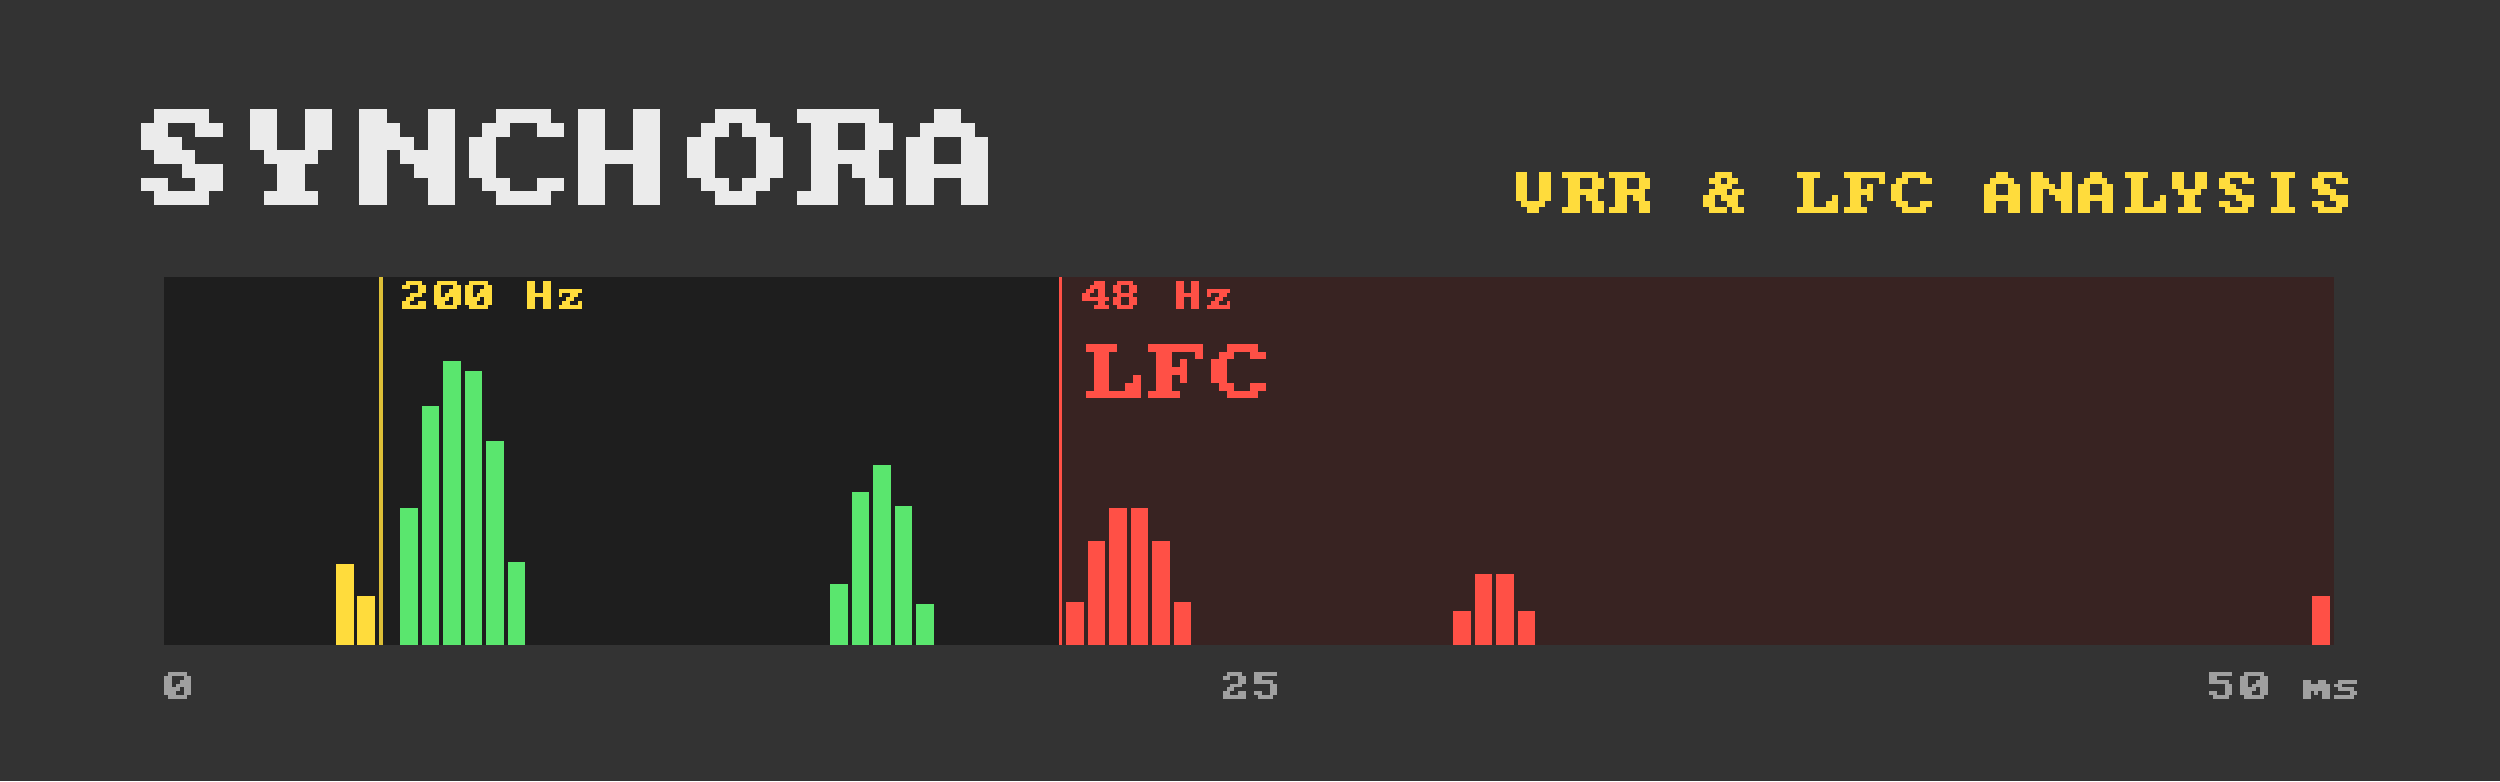
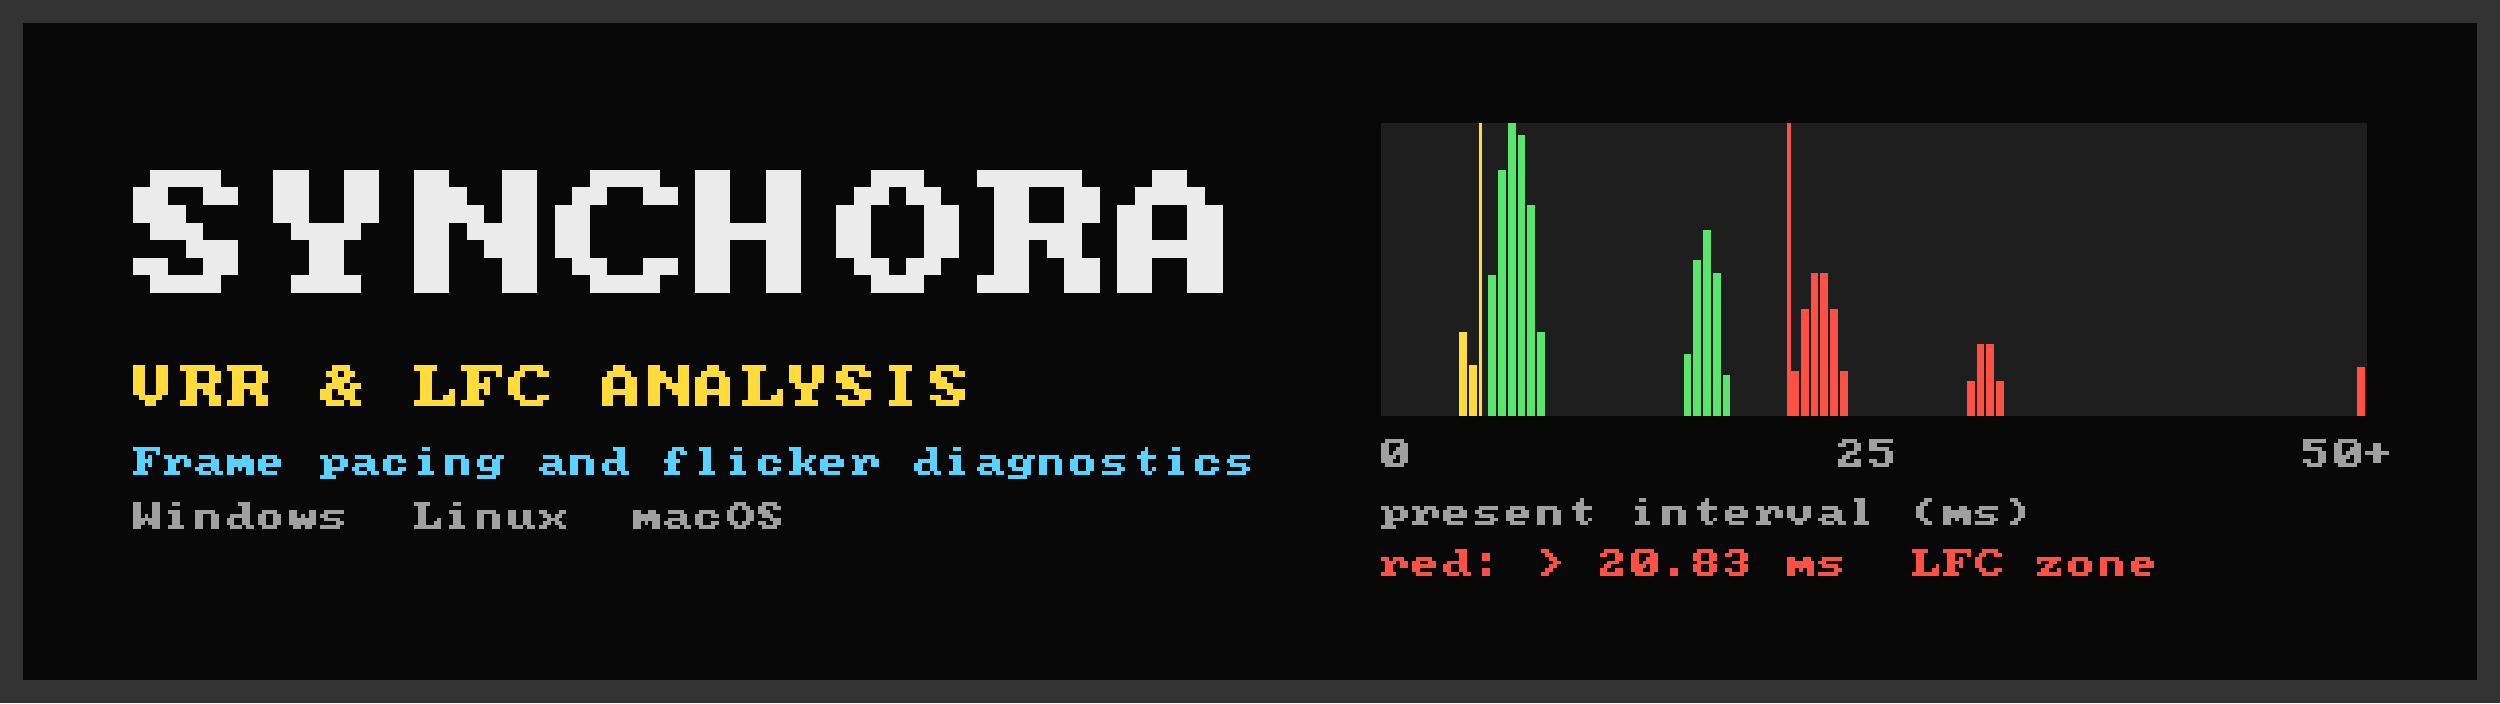
- <svg xmlns="http://www.w3.org/2000/svg" width="1280" height="400" viewBox="0 0 1280 400" shape-rendering="crispEdges">
-   <rect width="1280" height="400" fill="#333333" />
-   <path fill="#ebebeb" d="M79 56h28v7h-28zM72 63h14v7h-14zM100 63h14v7h-14zM72 70h21v7h-21zM79 77h21v7h-21zM93 84h21v7h-21zM72 91h14v7h-14zM100 91h14v7h-14zM79 98h28v7h-28zM128 56h14v7h-14zM156 56h14v7h-14zM128 63h14v7h-14zM156 63h14v7h-14zM128 70h14v7h-14zM156 70h14v7h-14zM135 77h28v7h-28zM142 84h14v7h-14zM142 91h14v7h-14zM135 98h28v7h-28zM184 56h14v7h-14zM219 56h14v7h-14zM184 63h21v7h-21zM219 63h14v7h-14zM184 70h28v7h-28zM219 70h14v7h-14zM184 77h14v7h-14zM205 77h28v7h-28zM184 84h14v7h-14zM212 84h21v7h-21zM184 91h14v7h-14zM219 91h14v7h-14zM184 98h14v7h-14zM219 98h14v7h-14zM254 56h28v7h-28zM247 63h14v7h-14zM275 63h14v7h-14zM240 70h14v7h-14zM240 77h14v7h-14zM240 84h14v7h-14zM247 91h14v7h-14zM275 91h14v7h-14zM254 98h28v7h-28zM296 56h14v7h-14zM324 56h14v7h-14zM296 63h14v7h-14zM324 63h14v7h-14zM296 70h14v7h-14zM324 70h14v7h-14zM296 77h42v7h-42zM296 84h14v7h-14zM324 84h14v7h-14zM296 91h14v7h-14zM324 91h14v7h-14zM296 98h14v7h-14zM324 98h14v7h-14zM366 56h21v7h-21zM359 63h14v7h-14zM380 63h14v7h-14zM352 70h14v7h-14zM387 70h14v7h-14zM352 77h14v7h-14zM387 77h14v7h-14zM352 84h14v7h-14zM387 84h14v7h-14zM359 91h14v7h-14zM380 91h14v7h-14zM366 98h21v7h-21zM408 56h42v7h-42zM415 63h14v7h-14zM443 63h14v7h-14zM415 70h14v7h-14zM443 70h14v7h-14zM415 77h35v7h-35zM415 84h14v7h-14zM436 84h14v7h-14zM415 91h14v7h-14zM443 91h14v7h-14zM408 98h21v7h-21zM443 98h14v7h-14zM478 56h14v7h-14zM471 63h28v7h-28zM464 70h14v7h-14zM492 70h14v7h-14zM464 77h14v7h-14zM492 77h14v7h-14zM464 84h42v7h-42zM464 91h14v7h-14zM492 91h14v7h-14zM464 98h14v7h-14zM492 98h14v7h-14z" />
-   <path fill="#ffdc3c" d="M776 88h6v3h-6zM788 88h6v3h-6zM776 91h6v3h-6zM788 91h6v3h-6zM776 94h6v3h-6zM788 94h6v3h-6zM776 97h6v3h-6zM788 97h6v3h-6zM776 100h6v3h-6zM788 100h6v3h-6zM779 103h12v3h-12zM782 106h6v3h-6zM800 88h18v3h-18zM803 91h6v3h-6zM815 91h6v3h-6zM803 94h6v3h-6zM815 94h6v3h-6zM803 97h15v3h-15zM803 100h6v3h-6zM812 100h6v3h-6zM803 103h6v3h-6zM815 103h6v3h-6zM800 106h9v3h-9zM815 106h6v3h-6zM824 88h18v3h-18zM827 91h6v3h-6zM839 91h6v3h-6zM827 94h6v3h-6zM839 94h6v3h-6zM827 97h15v3h-15zM827 100h6v3h-6zM836 100h6v3h-6zM827 103h6v3h-6zM839 103h6v3h-6zM824 106h9v3h-9zM839 106h6v3h-6zM878 88h9v3h-9zM875 91h6v3h-6zM884 91h6v3h-6zM878 94h9v3h-9zM875 97h9v3h-9zM887 97h6v3h-6zM872 100h6v3h-6zM881 100h9v3h-9zM872 103h6v3h-6zM884 103h6v3h-6zM875 106h9v3h-9zM887 106h6v3h-6zM920 88h12v3h-12zM923 91h6v3h-6zM923 94h6v3h-6zM923 97h6v3h-6zM923 100h6v3h-6zM938 100h3v3h-3zM923 103h6v3h-6zM935 103h6v3h-6zM920 106h21v3h-21zM944 88h21v3h-21zM947 91h6v3h-6zM962 91h3v3h-3zM947 94h6v3h-6zM956 94h3v3h-3zM947 97h12v3h-12zM947 100h6v3h-6zM956 100h3v3h-3zM947 103h6v3h-6zM944 106h12v3h-12zM974 88h12v3h-12zM971 91h6v3h-6zM983 91h6v3h-6zM968 94h6v3h-6zM968 97h6v3h-6zM968 100h6v3h-6zM971 103h6v3h-6zM983 103h6v3h-6zM974 106h12v3h-12zM1022 88h6v3h-6zM1019 91h12v3h-12zM1016 94h6v3h-6zM1028 94h6v3h-6zM1016 97h6v3h-6zM1028 97h6v3h-6zM1016 100h18v3h-18zM1016 103h6v3h-6zM1028 103h6v3h-6zM1016 106h6v3h-6zM1028 106h6v3h-6zM1040 88h6v3h-6zM1055 88h6v3h-6zM1040 91h9v3h-9zM1055 91h6v3h-6zM1040 94h12v3h-12zM1055 94h6v3h-6zM1040 97h6v3h-6zM1049 97h12v3h-12zM1040 100h6v3h-6zM1052 100h9v3h-9zM1040 103h6v3h-6zM1055 103h6v3h-6zM1040 106h6v3h-6zM1055 106h6v3h-6zM1070 88h6v3h-6zM1067 91h12v3h-12zM1064 94h6v3h-6zM1076 94h6v3h-6zM1064 97h6v3h-6zM1076 97h6v3h-6zM1064 100h18v3h-18zM1064 103h6v3h-6zM1076 103h6v3h-6zM1064 106h6v3h-6zM1076 106h6v3h-6zM1088 88h12v3h-12zM1091 91h6v3h-6zM1091 94h6v3h-6zM1091 97h6v3h-6zM1091 100h6v3h-6zM1106 100h3v3h-3zM1091 103h6v3h-6zM1103 103h6v3h-6zM1088 106h21v3h-21zM1112 88h6v3h-6zM1124 88h6v3h-6zM1112 91h6v3h-6zM1124 91h6v3h-6zM1112 94h6v3h-6zM1124 94h6v3h-6zM1115 97h12v3h-12zM1118 100h6v3h-6zM1118 103h6v3h-6zM1115 106h12v3h-12zM1139 88h12v3h-12zM1136 91h6v3h-6zM1148 91h6v3h-6zM1136 94h9v3h-9zM1139 97h9v3h-9zM1145 100h9v3h-9zM1136 103h6v3h-6zM1148 103h6v3h-6zM1139 106h12v3h-12zM1163 88h12v3h-12zM1166 91h6v3h-6zM1166 94h6v3h-6zM1166 97h6v3h-6zM1166 100h6v3h-6zM1166 103h6v3h-6zM1163 106h12v3h-12zM1187 88h12v3h-12zM1184 91h6v3h-6zM1196 91h6v3h-6zM1184 94h9v3h-9zM1187 97h9v3h-9zM1193 100h9v3h-9zM1184 103h6v3h-6zM1196 103h6v3h-6zM1187 106h12v3h-12z" />
-   <rect x="84" y="142" width="1111" height="188" fill="#1e1e1e" />
-   <rect x="542" y="142" width="653" height="188" fill="#ff5046" fill-opacity="0.12" />
-   <rect x="172" y="289" width="9" height="41" fill="#ffdc3c" />
-   <rect x="183" y="305" width="9" height="25" fill="#ffdc3c" />
-   <rect x="205" y="260" width="9" height="70" fill="#5ae66e" />
-   <rect x="216" y="208" width="9" height="122" fill="#5ae66e" />
-   <rect x="227" y="185" width="9" height="145" fill="#5ae66e" />
-   <rect x="238" y="190" width="9" height="140" fill="#5ae66e" />
-   <rect x="249" y="226" width="9" height="104" fill="#5ae66e" />
-   <rect x="260" y="288" width="9" height="42" fill="#5ae66e" />
-   <rect x="425" y="299" width="9" height="31" fill="#5ae66e" />
-   <rect x="436" y="252" width="9" height="78" fill="#5ae66e" />
-   <rect x="447" y="238" width="9" height="92" fill="#5ae66e" />
-   <rect x="458" y="259" width="9" height="71" fill="#5ae66e" />
-   <rect x="469" y="309" width="9" height="21" fill="#5ae66e" />
-   <rect x="546" y="308" width="9" height="22" fill="#ff5046" />
-   <rect x="557" y="277" width="9" height="53" fill="#ff5046" />
-   <rect x="568" y="260" width="9" height="70" fill="#ff5046" />
-   <rect x="579" y="260" width="9" height="70" fill="#ff5046" />
-   <rect x="590" y="277" width="9" height="53" fill="#ff5046" />
-   <rect x="601" y="308" width="9" height="22" fill="#ff5046" />
-   <rect x="744" y="313" width="9" height="17" fill="#ff5046" />
-   <rect x="755" y="294" width="9" height="36" fill="#ff5046" />
-   <rect x="766" y="294" width="9" height="36" fill="#ff5046" />
-   <rect x="777" y="313" width="9" height="17" fill="#ff5046" />
-   <rect x="1184" y="305" width="9" height="25" fill="#ff5046" />
-   <rect x="194" y="142" width="2" height="188" fill="#ffdc3c" fill-opacity="0.85" />
-   <rect x="542" y="142" width="2" height="188" fill="#ff5046" />
-   <path fill="#ffdc3c" d="M208 144h8v2h-8zM206 146h4v2h-4zM214 146h4v2h-4zM214 148h4v2h-4zM210 150h6v2h-6zM208 152h4v2h-4zM206 154h4v2h-4zM214 154h4v2h-4zM206 156h12v2h-12zM224 144h10v2h-10zM222 146h4v2h-4zM232 146h4v2h-4zM222 148h4v2h-4zM230 148h6v2h-6zM222 150h4v2h-4zM228 150h8v2h-8zM222 152h8v2h-8zM232 152h4v2h-4zM222 154h6v2h-6zM232 154h4v2h-4zM224 156h10v2h-10zM240 144h10v2h-10zM238 146h4v2h-4zM248 146h4v2h-4zM238 148h4v2h-4zM246 148h6v2h-6zM238 150h4v2h-4zM244 150h8v2h-8zM238 152h8v2h-8zM248 152h4v2h-4zM238 154h6v2h-6zM248 154h4v2h-4zM240 156h10v2h-10zM270 144h4v2h-4zM278 144h4v2h-4zM270 146h4v2h-4zM278 146h4v2h-4zM270 148h4v2h-4zM278 148h4v2h-4zM270 150h12v2h-12zM270 152h4v2h-4zM278 152h4v2h-4zM270 154h4v2h-4zM278 154h4v2h-4zM270 156h4v2h-4zM278 156h4v2h-4zM286 148h12v2h-12zM286 150h2v2h-2zM292 150h4v2h-4zM290 152h4v2h-4zM288 154h4v2h-4zM296 154h2v2h-2zM286 156h12v2h-12z" />
-   <path fill="#ff5046" d="M560 144h6v2h-6zM558 146h8v2h-8zM556 148h4v2h-4zM562 148h4v2h-4zM554 150h4v2h-4zM562 150h4v2h-4zM554 152h14v2h-14zM562 154h4v2h-4zM560 156h8v2h-8zM572 144h8v2h-8zM570 146h4v2h-4zM578 146h4v2h-4zM570 148h4v2h-4zM578 148h4v2h-4zM572 150h8v2h-8zM570 152h4v2h-4zM578 152h4v2h-4zM570 154h4v2h-4zM578 154h4v2h-4zM572 156h8v2h-8zM602 144h4v2h-4zM610 144h4v2h-4zM602 146h4v2h-4zM610 146h4v2h-4zM602 148h4v2h-4zM610 148h4v2h-4zM602 150h12v2h-12zM602 152h4v2h-4zM610 152h4v2h-4zM602 154h4v2h-4zM610 154h4v2h-4zM602 156h4v2h-4zM610 156h4v2h-4zM618 148h12v2h-12zM618 150h2v2h-2zM624 150h4v2h-4zM622 152h4v2h-4zM620 154h4v2h-4zM628 154h2v2h-2zM618 156h12v2h-12z" />
-   <path fill="#ff5046" d="M556 176h16v4h-16zM560 180h8v4h-8zM560 184h8v4h-8zM560 188h8v4h-8zM560 192h8v4h-8zM580 192h4v4h-4zM560 196h8v4h-8zM576 196h8v4h-8zM556 200h28v4h-28zM588 176h28v4h-28zM592 180h8v4h-8zM612 180h4v4h-4zM592 184h8v4h-8zM604 184h4v4h-4zM592 188h16v4h-16zM592 192h8v4h-8zM604 192h4v4h-4zM592 196h8v4h-8zM588 200h16v4h-16zM628 176h16v4h-16zM624 180h8v4h-8zM640 180h8v4h-8zM620 184h8v4h-8zM620 188h8v4h-8zM620 192h8v4h-8zM624 196h8v4h-8zM640 196h8v4h-8zM628 200h16v4h-16z" />
-   <path fill="#a0a0a0" d="M86 344h10v2h-10zM84 346h4v2h-4zM94 346h4v2h-4zM84 348h4v2h-4zM92 348h6v2h-6zM84 350h4v2h-4zM90 350h8v2h-8zM84 352h8v2h-8zM94 352h4v2h-4zM84 354h6v2h-6zM94 354h4v2h-4zM86 356h10v2h-10z" />
-   <path fill="#a0a0a0" d="M628 344h8v2h-8zM626 346h4v2h-4zM634 346h4v2h-4zM634 348h4v2h-4zM630 350h6v2h-6zM628 352h4v2h-4zM626 354h4v2h-4zM634 354h4v2h-4zM626 356h12v2h-12zM642 344h12v2h-12zM642 346h4v2h-4zM642 348h10v2h-10zM650 350h4v2h-4zM650 352h4v2h-4zM642 354h4v2h-4zM650 354h4v2h-4zM644 356h8v2h-8z" />
-   <path fill="#a0a0a0" d="M1131 344h12v2h-12zM1131 346h4v2h-4zM1131 348h10v2h-10zM1139 350h4v2h-4zM1139 352h4v2h-4zM1131 354h4v2h-4zM1139 354h4v2h-4zM1133 356h8v2h-8zM1149 344h10v2h-10zM1147 346h4v2h-4zM1157 346h4v2h-4zM1147 348h4v2h-4zM1155 348h6v2h-6zM1147 350h4v2h-4zM1153 350h8v2h-8zM1147 352h8v2h-8zM1157 352h4v2h-4zM1147 354h6v2h-6zM1157 354h4v2h-4zM1149 356h10v2h-10zM1179 348h4v2h-4zM1187 348h4v2h-4zM1179 350h14v2h-14zM1179 352h14v2h-14zM1179 354h4v2h-4zM1185 354h2v2h-2zM1189 354h4v2h-4zM1179 356h4v2h-4zM1189 356h4v2h-4zM1197 348h10v2h-10zM1195 350h4v2h-4zM1197 352h8v2h-8zM1203 354h4v2h-4zM1195 356h10v2h-10z" />
+ <svg xmlns="http://www.w3.org/2000/svg" width="1280" height="360" viewBox="0 0 1280 360" shape-rendering="crispEdges">
+   <rect width="1280" height="360" fill="#333333" />
+   <rect x="12" y="12" width="1256" height="336" fill="#000" fill-opacity="0.84" />
+   <path fill="#ebebeb" d="M77 87h36v9h-36zM68 96h18v9h-18zM104 96h18v9h-18zM68 105h27v9h-27zM77 114h27v9h-27zM95 123h27v9h-27zM68 132h18v9h-18zM104 132h18v9h-18zM77 141h36v9h-36zM140 87h18v9h-18zM176 87h18v9h-18zM140 96h18v9h-18zM176 96h18v9h-18zM140 105h18v9h-18zM176 105h18v9h-18zM149 114h36v9h-36zM158 123h18v9h-18zM158 132h18v9h-18zM149 141h36v9h-36zM212 87h18v9h-18zM257 87h18v9h-18zM212 96h27v9h-27zM257 96h18v9h-18zM212 105h36v9h-36zM257 105h18v9h-18zM212 114h18v9h-18zM239 114h36v9h-36zM212 123h18v9h-18zM248 123h27v9h-27zM212 132h18v9h-18zM257 132h18v9h-18zM212 141h18v9h-18zM257 141h18v9h-18zM302 87h36v9h-36zM293 96h18v9h-18zM329 96h18v9h-18zM284 105h18v9h-18zM284 114h18v9h-18zM284 123h18v9h-18zM293 132h18v9h-18zM329 132h18v9h-18zM302 141h36v9h-36zM356 87h18v9h-18zM392 87h18v9h-18zM356 96h18v9h-18zM392 96h18v9h-18zM356 105h18v9h-18zM392 105h18v9h-18zM356 114h54v9h-54zM356 123h18v9h-18zM392 123h18v9h-18zM356 132h18v9h-18zM392 132h18v9h-18zM356 141h18v9h-18zM392 141h18v9h-18zM446 87h27v9h-27zM437 96h18v9h-18zM464 96h18v9h-18zM428 105h18v9h-18zM473 105h18v9h-18zM428 114h18v9h-18zM473 114h18v9h-18zM428 123h18v9h-18zM473 123h18v9h-18zM437 132h18v9h-18zM464 132h18v9h-18zM446 141h27v9h-27zM500 87h54v9h-54zM509 96h18v9h-18zM545 96h18v9h-18zM509 105h18v9h-18zM545 105h18v9h-18zM509 114h45v9h-45zM509 123h18v9h-18zM536 123h18v9h-18zM509 132h18v9h-18zM545 132h18v9h-18zM500 141h27v9h-27zM545 141h18v9h-18zM590 87h18v9h-18zM581 96h36v9h-36zM572 105h18v9h-18zM608 105h18v9h-18zM572 114h18v9h-18zM608 114h18v9h-18zM572 123h54v9h-54zM572 132h18v9h-18zM608 132h18v9h-18zM572 141h18v9h-18zM608 141h18v9h-18z" />
+   <path fill="#ffdc3c" d="M68 187h6v3h-6zM80 187h6v3h-6zM68 190h6v3h-6zM80 190h6v3h-6zM68 193h6v3h-6zM80 193h6v3h-6zM68 196h6v3h-6zM80 196h6v3h-6zM68 199h6v3h-6zM80 199h6v3h-6zM71 202h12v3h-12zM74 205h6v3h-6zM92 187h18v3h-18zM95 190h6v3h-6zM107 190h6v3h-6zM95 193h6v3h-6zM107 193h6v3h-6zM95 196h15v3h-15zM95 199h6v3h-6zM104 199h6v3h-6zM95 202h6v3h-6zM107 202h6v3h-6zM92 205h9v3h-9zM107 205h6v3h-6zM116 187h18v3h-18zM119 190h6v3h-6zM131 190h6v3h-6zM119 193h6v3h-6zM131 193h6v3h-6zM119 196h15v3h-15zM119 199h6v3h-6zM128 199h6v3h-6zM119 202h6v3h-6zM131 202h6v3h-6zM116 205h9v3h-9zM131 205h6v3h-6zM170 187h9v3h-9zM167 190h6v3h-6zM176 190h6v3h-6zM170 193h9v3h-9zM167 196h9v3h-9zM179 196h6v3h-6zM164 199h6v3h-6zM173 199h9v3h-9zM164 202h6v3h-6zM176 202h6v3h-6zM167 205h9v3h-9zM179 205h6v3h-6zM212 187h12v3h-12zM215 190h6v3h-6zM215 193h6v3h-6zM215 196h6v3h-6zM215 199h6v3h-6zM230 199h3v3h-3zM215 202h6v3h-6zM227 202h6v3h-6zM212 205h21v3h-21zM236 187h21v3h-21zM239 190h6v3h-6zM254 190h3v3h-3zM239 193h6v3h-6zM248 193h3v3h-3zM239 196h12v3h-12zM239 199h6v3h-6zM248 199h3v3h-3zM239 202h6v3h-6zM236 205h12v3h-12zM266 187h12v3h-12zM263 190h6v3h-6zM275 190h6v3h-6zM260 193h6v3h-6zM260 196h6v3h-6zM260 199h6v3h-6zM263 202h6v3h-6zM275 202h6v3h-6zM266 205h12v3h-12zM314 187h6v3h-6zM311 190h12v3h-12zM308 193h6v3h-6zM320 193h6v3h-6zM308 196h6v3h-6zM320 196h6v3h-6zM308 199h18v3h-18zM308 202h6v3h-6zM320 202h6v3h-6zM308 205h6v3h-6zM320 205h6v3h-6zM332 187h6v3h-6zM347 187h6v3h-6zM332 190h9v3h-9zM347 190h6v3h-6zM332 193h12v3h-12zM347 193h6v3h-6zM332 196h6v3h-6zM341 196h12v3h-12zM332 199h6v3h-6zM344 199h9v3h-9zM332 202h6v3h-6zM347 202h6v3h-6zM332 205h6v3h-6zM347 205h6v3h-6zM362 187h6v3h-6zM359 190h12v3h-12zM356 193h6v3h-6zM368 193h6v3h-6zM356 196h6v3h-6zM368 196h6v3h-6zM356 199h18v3h-18zM356 202h6v3h-6zM368 202h6v3h-6zM356 205h6v3h-6zM368 205h6v3h-6zM380 187h12v3h-12zM383 190h6v3h-6zM383 193h6v3h-6zM383 196h6v3h-6zM383 199h6v3h-6zM398 199h3v3h-3zM383 202h6v3h-6zM395 202h6v3h-6zM380 205h21v3h-21zM404 187h6v3h-6zM416 187h6v3h-6zM404 190h6v3h-6zM416 190h6v3h-6zM404 193h6v3h-6zM416 193h6v3h-6zM407 196h12v3h-12zM410 199h6v3h-6zM410 202h6v3h-6zM407 205h12v3h-12zM431 187h12v3h-12zM428 190h6v3h-6zM440 190h6v3h-6zM428 193h9v3h-9zM431 196h9v3h-9zM437 199h9v3h-9zM428 202h6v3h-6zM440 202h6v3h-6zM431 205h12v3h-12zM455 187h12v3h-12zM458 190h6v3h-6zM458 193h6v3h-6zM458 196h6v3h-6zM458 199h6v3h-6zM458 202h6v3h-6zM455 205h12v3h-12zM479 187h12v3h-12zM476 190h6v3h-6zM488 190h6v3h-6zM476 193h9v3h-9zM479 196h9v3h-9zM485 199h9v3h-9zM476 202h6v3h-6zM488 202h6v3h-6zM479 205h12v3h-12z" />
+   <path fill="#5ad2ff" d="M68 229h14v2h-14zM70 231h4v2h-4zM80 231h2v2h-2zM70 233h4v2h-4zM76 233h2v2h-2zM70 235h8v2h-8zM70 237h4v2h-4zM76 237h2v2h-2zM70 239h4v2h-4zM68 241h8v2h-8zM84 233h4v2h-4zM90 233h6v2h-6zM86 235h6v2h-6zM94 235h4v2h-4zM86 237h4v2h-4zM94 237h4v2h-4zM86 239h4v2h-4zM84 241h8v2h-8zM102 233h8v2h-8zM108 235h4v2h-4zM102 237h10v2h-10zM100 239h4v2h-4zM108 239h4v2h-4zM102 241h6v2h-6zM110 241h4v2h-4zM116 233h4v2h-4zM124 233h4v2h-4zM116 235h14v2h-14zM116 237h14v2h-14zM116 239h4v2h-4zM122 239h2v2h-2zM126 239h4v2h-4zM116 241h4v2h-4zM126 241h4v2h-4zM134 233h8v2h-8zM132 235h4v2h-4zM140 235h4v2h-4zM132 237h12v2h-12zM132 239h4v2h-4zM134 241h8v2h-8zM164 233h4v2h-4zM170 233h6v2h-6zM166 235h4v2h-4zM174 235h4v2h-4zM166 237h4v2h-4zM174 237h4v2h-4zM166 239h10v2h-10zM166 241h4v2h-4zM164 243h8v2h-8zM182 233h8v2h-8zM188 235h4v2h-4zM182 237h10v2h-10zM180 239h4v2h-4zM188 239h4v2h-4zM182 241h6v2h-6zM190 241h4v2h-4zM198 233h8v2h-8zM196 235h4v2h-4zM204 235h4v2h-4zM196 237h4v2h-4zM196 239h4v2h-4zM204 239h4v2h-4zM198 241h8v2h-8zM216 229h4v2h-4zM214 233h6v2h-6zM216 235h4v2h-4zM216 237h4v2h-4zM216 239h4v2h-4zM214 241h8v2h-8zM228 233h10v2h-10zM228 235h4v2h-4zM236 235h4v2h-4zM228 237h4v2h-4zM236 237h4v2h-4zM228 239h4v2h-4zM236 239h4v2h-4zM228 241h4v2h-4zM236 241h4v2h-4zM246 233h6v2h-6zM254 233h4v2h-4zM244 235h4v2h-4zM252 235h4v2h-4zM244 237h4v2h-4zM252 237h4v2h-4zM246 239h10v2h-10zM252 241h4v2h-4zM244 243h10v2h-10zM278 233h8v2h-8zM284 235h4v2h-4zM278 237h10v2h-10zM276 239h4v2h-4zM284 239h4v2h-4zM278 241h6v2h-6zM286 241h4v2h-4zM292 233h10v2h-10zM292 235h4v2h-4zM300 235h4v2h-4zM292 237h4v2h-4zM300 237h4v2h-4zM292 239h4v2h-4zM300 239h4v2h-4zM292 241h4v2h-4zM300 241h4v2h-4zM314 229h6v2h-6zM316 231h4v2h-4zM316 233h4v2h-4zM310 235h10v2h-10zM308 237h4v2h-4zM316 237h4v2h-4zM308 239h4v2h-4zM316 239h4v2h-4zM310 241h6v2h-6zM318 241h4v2h-4zM344 229h6v2h-6zM342 231h4v2h-4zM348 231h4v2h-4zM342 233h4v2h-4zM340 235h8v2h-8zM342 237h4v2h-4zM342 239h4v2h-4zM340 241h8v2h-8zM358 229h6v2h-6zM360 231h4v2h-4zM360 233h4v2h-4zM360 235h4v2h-4zM360 237h4v2h-4zM360 239h4v2h-4zM358 241h8v2h-8zM376 229h4v2h-4zM374 233h6v2h-6zM376 235h4v2h-4zM376 237h4v2h-4zM376 239h4v2h-4zM374 241h8v2h-8zM390 233h8v2h-8zM388 235h4v2h-4zM396 235h4v2h-4zM388 237h4v2h-4zM388 239h4v2h-4zM396 239h4v2h-4zM390 241h8v2h-8zM404 229h6v2h-6zM406 231h4v2h-4zM406 233h4v2h-4zM414 233h4v2h-4zM406 235h4v2h-4zM412 235h4v2h-4zM406 237h8v2h-8zM406 239h4v2h-4zM412 239h4v2h-4zM404 241h6v2h-6zM414 241h4v2h-4zM422 233h8v2h-8zM420 235h4v2h-4zM428 235h4v2h-4zM420 237h12v2h-12zM420 239h4v2h-4zM422 241h8v2h-8zM436 233h4v2h-4zM442 233h6v2h-6zM438 235h6v2h-6zM446 235h4v2h-4zM438 237h4v2h-4zM446 237h4v2h-4zM438 239h4v2h-4zM436 241h8v2h-8zM474 229h6v2h-6zM476 231h4v2h-4zM476 233h4v2h-4zM470 235h10v2h-10zM468 237h4v2h-4zM476 237h4v2h-4zM468 239h4v2h-4zM476 239h4v2h-4zM470 241h6v2h-6zM478 241h4v2h-4zM488 229h4v2h-4zM486 233h6v2h-6zM488 235h4v2h-4zM488 237h4v2h-4zM488 239h4v2h-4zM486 241h8v2h-8zM502 233h8v2h-8zM508 235h4v2h-4zM502 237h10v2h-10zM500 239h4v2h-4zM508 239h4v2h-4zM502 241h6v2h-6zM510 241h4v2h-4zM518 233h6v2h-6zM526 233h4v2h-4zM516 235h4v2h-4zM524 235h4v2h-4zM516 237h4v2h-4zM524 237h4v2h-4zM518 239h10v2h-10zM524 241h4v2h-4zM516 243h10v2h-10zM532 233h10v2h-10zM532 235h4v2h-4zM540 235h4v2h-4zM532 237h4v2h-4zM540 237h4v2h-4zM532 239h4v2h-4zM540 239h4v2h-4zM532 241h4v2h-4zM540 241h4v2h-4zM550 233h8v2h-8zM548 235h4v2h-4zM556 235h4v2h-4zM548 237h4v2h-4zM556 237h4v2h-4zM548 239h4v2h-4zM556 239h4v2h-4zM550 241h8v2h-8zM566 233h10v2h-10zM564 235h4v2h-4zM566 237h8v2h-8zM572 239h4v2h-4zM564 241h10v2h-10zM586 229h2v2h-2zM584 231h4v2h-4zM582 233h10v2h-10zM584 235h4v2h-4zM584 237h4v2h-4zM584 239h4v2h-4zM590 239h2v2h-2zM586 241h4v2h-4zM600 229h4v2h-4zM598 233h6v2h-6zM600 235h4v2h-4zM600 237h4v2h-4zM600 239h4v2h-4zM598 241h8v2h-8zM614 233h8v2h-8zM612 235h4v2h-4zM620 235h4v2h-4zM612 237h4v2h-4zM612 239h4v2h-4zM620 239h4v2h-4zM614 241h8v2h-8zM630 233h10v2h-10zM628 235h4v2h-4zM630 237h8v2h-8zM636 239h4v2h-4zM628 241h10v2h-10z" />
+   <path fill="#a0a0a0" d="M68 257h4v2h-4zM78 257h4v2h-4zM68 259h4v2h-4zM78 259h4v2h-4zM68 261h4v2h-4zM78 261h4v2h-4zM68 263h4v2h-4zM74 263h2v2h-2zM78 263h4v2h-4zM68 265h14v2h-14zM68 267h6v2h-6zM76 267h6v2h-6zM68 269h4v2h-4zM78 269h4v2h-4zM88 257h4v2h-4zM86 261h6v2h-6zM88 263h4v2h-4zM88 265h4v2h-4zM88 267h4v2h-4zM86 269h8v2h-8zM100 261h10v2h-10zM100 263h4v2h-4zM108 263h4v2h-4zM100 265h4v2h-4zM108 265h4v2h-4zM100 267h4v2h-4zM108 267h4v2h-4zM100 269h4v2h-4zM108 269h4v2h-4zM122 257h6v2h-6zM124 259h4v2h-4zM124 261h4v2h-4zM118 263h10v2h-10zM116 265h4v2h-4zM124 265h4v2h-4zM116 267h4v2h-4zM124 267h4v2h-4zM118 269h6v2h-6zM126 269h4v2h-4zM134 261h8v2h-8zM132 263h4v2h-4zM140 263h4v2h-4zM132 265h4v2h-4zM140 265h4v2h-4zM132 267h4v2h-4zM140 267h4v2h-4zM134 269h8v2h-8zM148 261h4v2h-4zM158 261h4v2h-4zM148 263h4v2h-4zM154 263h2v2h-2zM158 263h4v2h-4zM148 265h14v2h-14zM148 267h14v2h-14zM150 269h4v2h-4zM156 269h4v2h-4zM166 261h10v2h-10zM164 263h4v2h-4zM166 265h8v2h-8zM172 267h4v2h-4zM164 269h10v2h-10zM212 257h8v2h-8zM214 259h4v2h-4zM214 261h4v2h-4zM214 263h4v2h-4zM214 265h4v2h-4zM224 265h2v2h-2zM214 267h4v2h-4zM222 267h4v2h-4zM212 269h14v2h-14zM232 257h4v2h-4zM230 261h6v2h-6zM232 263h4v2h-4zM232 265h4v2h-4zM232 267h4v2h-4zM230 269h8v2h-8zM244 261h10v2h-10zM244 263h4v2h-4zM252 263h4v2h-4zM244 265h4v2h-4zM252 265h4v2h-4zM244 267h4v2h-4zM252 267h4v2h-4zM244 269h4v2h-4zM252 269h4v2h-4zM260 261h4v2h-4zM268 261h4v2h-4zM260 263h4v2h-4zM268 263h4v2h-4zM260 265h4v2h-4zM268 265h4v2h-4zM260 267h4v2h-4zM268 267h4v2h-4zM262 269h6v2h-6zM270 269h4v2h-4zM276 261h4v2h-4zM286 261h4v2h-4zM278 263h4v2h-4zM284 263h4v2h-4zM280 265h6v2h-6zM278 267h4v2h-4zM284 267h4v2h-4zM276 269h4v2h-4zM286 269h4v2h-4zM324 261h4v2h-4zM332 261h4v2h-4zM324 263h14v2h-14zM324 265h14v2h-14zM324 267h4v2h-4zM330 267h2v2h-2zM334 267h4v2h-4zM324 269h4v2h-4zM334 269h4v2h-4zM342 261h8v2h-8zM348 263h4v2h-4zM342 265h10v2h-10zM340 267h4v2h-4zM348 267h4v2h-4zM342 269h6v2h-6zM350 269h4v2h-4zM358 261h8v2h-8zM356 263h4v2h-4zM364 263h4v2h-4zM356 265h4v2h-4zM356 267h4v2h-4zM364 267h4v2h-4zM358 269h8v2h-8zM376 257h6v2h-6zM374 259h4v2h-4zM380 259h4v2h-4zM372 261h4v2h-4zM382 261h4v2h-4zM372 263h4v2h-4zM382 263h4v2h-4zM372 265h4v2h-4zM382 265h4v2h-4zM374 267h4v2h-4zM380 267h4v2h-4zM376 269h6v2h-6zM390 257h8v2h-8zM388 259h4v2h-4zM396 259h4v2h-4zM388 261h6v2h-6zM390 263h6v2h-6zM394 265h6v2h-6zM388 267h4v2h-4zM396 267h4v2h-4zM390 269h8v2h-8z" />
+   <rect x="707" y="63" width="505" height="150" fill="#1e1e1e" />
+   <rect x="747" y="170" width="4" height="43" fill="#ffdc3c" />
+   <rect x="752" y="187" width="4" height="26" fill="#ffdc3c" />
+   <rect x="762" y="141" width="4" height="72" fill="#5ae66e" />
+   <rect x="767" y="87" width="4" height="126" fill="#5ae66e" />
+   <rect x="772" y="63" width="4" height="150" fill="#5ae66e" />
+   <rect x="777" y="69" width="4" height="144" fill="#5ae66e" />
+   <rect x="782" y="105" width="4" height="108" fill="#5ae66e" />
+   <rect x="787" y="170" width="4" height="43" fill="#5ae66e" />
+   <rect x="862" y="181" width="4" height="32" fill="#5ae66e" />
+   <rect x="867" y="133" width="4" height="80" fill="#5ae66e" />
+   <rect x="872" y="118" width="4" height="95" fill="#5ae66e" />
+   <rect x="877" y="140" width="4" height="73" fill="#5ae66e" />
+   <rect x="882" y="192" width="4" height="21" fill="#5ae66e" />
+   <rect x="917" y="190" width="4" height="23" fill="#ff5046" />
+   <rect x="922" y="158" width="4" height="55" fill="#ff5046" />
+   <rect x="927" y="140" width="4" height="73" fill="#ff5046" />
+   <rect x="932" y="140" width="4" height="73" fill="#ff5046" />
+   <rect x="937" y="158" width="4" height="55" fill="#ff5046" />
+   <rect x="942" y="190" width="4" height="23" fill="#ff5046" />
+   <rect x="1007" y="195" width="4" height="18" fill="#ff5046" />
+   <rect x="1012" y="176" width="4" height="37" fill="#ff5046" />
+   <rect x="1017" y="176" width="4" height="37" fill="#ff5046" />
+   <rect x="1022" y="195" width="4" height="18" fill="#ff5046" />
+   <rect x="1207" y="188" width="4" height="25" fill="#ff5046" />
+   <rect x="757" y="63" width="2" height="150" fill="#ffdc3c" />
+   <rect x="915" y="63" width="2" height="150" fill="#ff5046" />
+   <path fill="#a0a0a0" d="M709 225h10v2h-10zM707 227h4v2h-4zM717 227h4v2h-4zM707 229h4v2h-4zM715 229h6v2h-6zM707 231h4v2h-4zM713 231h8v2h-8zM707 233h8v2h-8zM717 233h4v2h-4zM707 235h6v2h-6zM717 235h4v2h-4zM709 237h10v2h-10z" />
+   <path fill="#a0a0a0" d="M943 225h8v2h-8zM941 227h4v2h-4zM949 227h4v2h-4zM949 229h4v2h-4zM945 231h6v2h-6zM943 233h4v2h-4zM941 235h4v2h-4zM949 235h4v2h-4zM941 237h12v2h-12zM957 225h12v2h-12zM957 227h4v2h-4zM957 229h10v2h-10zM965 231h4v2h-4zM965 233h4v2h-4zM957 235h4v2h-4zM965 235h4v2h-4zM959 237h8v2h-8z" />
+   <path fill="#a0a0a0" d="M1179 225h12v2h-12zM1179 227h4v2h-4zM1179 229h10v2h-10zM1187 231h4v2h-4zM1187 233h4v2h-4zM1179 235h4v2h-4zM1187 235h4v2h-4zM1181 237h8v2h-8zM1197 225h10v2h-10zM1195 227h4v2h-4zM1205 227h4v2h-4zM1195 229h4v2h-4zM1203 229h6v2h-6zM1195 231h4v2h-4zM1201 231h8v2h-8zM1195 233h8v2h-8zM1205 233h4v2h-4zM1195 235h6v2h-6zM1205 235h4v2h-4zM1197 237h10v2h-10zM1215 227h4v2h-4zM1215 229h4v2h-4zM1211 231h12v2h-12zM1215 233h4v2h-4zM1215 235h4v2h-4z" />
+   <path fill="#a0a0a0" d="M707 259h4v2h-4zM713 259h6v2h-6zM709 261h4v2h-4zM717 261h4v2h-4zM709 263h4v2h-4zM717 263h4v2h-4zM709 265h10v2h-10zM709 267h4v2h-4zM707 269h8v2h-8zM723 259h4v2h-4zM729 259h6v2h-6zM725 261h6v2h-6zM733 261h4v2h-4zM725 263h4v2h-4zM733 263h4v2h-4zM725 265h4v2h-4zM723 267h8v2h-8zM741 259h8v2h-8zM739 261h4v2h-4zM747 261h4v2h-4zM739 263h12v2h-12zM739 265h4v2h-4zM741 267h8v2h-8zM757 259h10v2h-10zM755 261h4v2h-4zM757 263h8v2h-8zM763 265h4v2h-4zM755 267h10v2h-10zM773 259h8v2h-8zM771 261h4v2h-4zM779 261h4v2h-4zM771 263h12v2h-12zM771 265h4v2h-4zM773 267h8v2h-8zM787 259h10v2h-10zM787 261h4v2h-4zM795 261h4v2h-4zM787 263h4v2h-4zM795 263h4v2h-4zM787 265h4v2h-4zM795 265h4v2h-4zM787 267h4v2h-4zM795 267h4v2h-4zM809 255h2v2h-2zM807 257h4v2h-4zM805 259h10v2h-10zM807 261h4v2h-4zM807 263h4v2h-4zM807 265h4v2h-4zM813 265h2v2h-2zM809 267h4v2h-4zM839 255h4v2h-4zM837 259h6v2h-6zM839 261h4v2h-4zM839 263h4v2h-4zM839 265h4v2h-4zM837 267h8v2h-8zM851 259h10v2h-10zM851 261h4v2h-4zM859 261h4v2h-4zM851 263h4v2h-4zM859 263h4v2h-4zM851 265h4v2h-4zM859 265h4v2h-4zM851 267h4v2h-4zM859 267h4v2h-4zM873 255h2v2h-2zM871 257h4v2h-4zM869 259h10v2h-10zM871 261h4v2h-4zM871 263h4v2h-4zM871 265h4v2h-4zM877 265h2v2h-2zM873 267h4v2h-4zM885 259h8v2h-8zM883 261h4v2h-4zM891 261h4v2h-4zM883 263h12v2h-12zM883 265h4v2h-4zM885 267h8v2h-8zM899 259h4v2h-4zM905 259h6v2h-6zM901 261h6v2h-6zM909 261h4v2h-4zM901 263h4v2h-4zM909 263h4v2h-4zM901 265h4v2h-4zM899 267h8v2h-8zM915 259h4v2h-4zM923 259h4v2h-4zM915 261h4v2h-4zM923 261h4v2h-4zM915 263h4v2h-4zM923 263h4v2h-4zM917 265h8v2h-8zM919 267h4v2h-4zM933 259h8v2h-8zM939 261h4v2h-4zM933 263h10v2h-10zM931 265h4v2h-4zM939 265h4v2h-4zM933 267h6v2h-6zM941 267h4v2h-4zM949 255h6v2h-6zM951 257h4v2h-4zM951 259h4v2h-4zM951 261h4v2h-4zM951 263h4v2h-4zM951 265h4v2h-4zM949 267h8v2h-8zM985 255h4v2h-4zM983 257h4v2h-4zM981 259h4v2h-4zM981 261h4v2h-4zM981 263h4v2h-4zM983 265h4v2h-4zM985 267h4v2h-4zM995 259h4v2h-4zM1003 259h4v2h-4zM995 261h14v2h-14zM995 263h14v2h-14zM995 265h4v2h-4zM1001 265h2v2h-2zM1005 265h4v2h-4zM995 267h4v2h-4zM1005 267h4v2h-4zM1013 259h10v2h-10zM1011 261h4v2h-4zM1013 263h8v2h-8zM1019 265h4v2h-4zM1011 267h10v2h-10zM1029 255h4v2h-4zM1031 257h4v2h-4zM1033 259h4v2h-4zM1033 261h4v2h-4zM1033 263h4v2h-4zM1031 265h4v2h-4zM1029 267h4v2h-4z" />
+   <path fill="#ff5046" d="M707 285h4v2h-4zM713 285h6v2h-6zM709 287h6v2h-6zM717 287h4v2h-4zM709 289h4v2h-4zM717 289h4v2h-4zM709 291h4v2h-4zM707 293h8v2h-8zM725 285h8v2h-8zM723 287h4v2h-4zM731 287h4v2h-4zM723 289h12v2h-12zM723 291h4v2h-4zM725 293h8v2h-8zM745 281h6v2h-6zM747 283h4v2h-4zM747 285h4v2h-4zM741 287h10v2h-10zM739 289h4v2h-4zM747 289h4v2h-4zM739 291h4v2h-4zM747 291h4v2h-4zM741 293h6v2h-6zM749 293h4v2h-4zM759 283h4v2h-4zM759 285h4v2h-4zM759 291h4v2h-4zM759 293h4v2h-4zM789 281h4v2h-4zM791 283h4v2h-4zM793 285h4v2h-4zM795 287h4v2h-4zM793 289h4v2h-4zM791 291h4v2h-4zM789 293h4v2h-4zM821 281h8v2h-8zM819 283h4v2h-4zM827 283h4v2h-4zM827 285h4v2h-4zM823 287h6v2h-6zM821 289h4v2h-4zM819 291h4v2h-4zM827 291h4v2h-4zM819 293h12v2h-12zM837 281h10v2h-10zM835 283h4v2h-4zM845 283h4v2h-4zM835 285h4v2h-4zM843 285h6v2h-6zM835 287h4v2h-4zM841 287h8v2h-8zM835 289h8v2h-8zM845 289h4v2h-4zM835 291h6v2h-6zM845 291h4v2h-4zM837 293h10v2h-10zM855 291h4v2h-4zM855 293h4v2h-4zM869 281h8v2h-8zM867 283h4v2h-4zM875 283h4v2h-4zM867 285h4v2h-4zM875 285h4v2h-4zM869 287h8v2h-8zM867 289h4v2h-4zM875 289h4v2h-4zM867 291h4v2h-4zM875 291h4v2h-4zM869 293h8v2h-8zM885 281h8v2h-8zM883 283h4v2h-4zM891 283h4v2h-4zM891 285h4v2h-4zM887 287h6v2h-6zM891 289h4v2h-4zM883 291h4v2h-4zM891 291h4v2h-4zM885 293h8v2h-8zM915 285h4v2h-4zM923 285h4v2h-4zM915 287h14v2h-14zM915 289h14v2h-14zM915 291h4v2h-4zM921 291h2v2h-2zM925 291h4v2h-4zM915 293h4v2h-4zM925 293h4v2h-4zM933 285h10v2h-10zM931 287h4v2h-4zM933 289h8v2h-8zM939 291h4v2h-4zM931 293h10v2h-10zM979 281h8v2h-8zM981 283h4v2h-4zM981 285h4v2h-4zM981 287h4v2h-4zM981 289h4v2h-4zM991 289h2v2h-2zM981 291h4v2h-4zM989 291h4v2h-4zM979 293h14v2h-14zM995 281h14v2h-14zM997 283h4v2h-4zM1007 283h2v2h-2zM997 285h4v2h-4zM1003 285h2v2h-2zM997 287h8v2h-8zM997 289h4v2h-4zM1003 289h2v2h-2zM997 291h4v2h-4zM995 293h8v2h-8zM1015 281h8v2h-8zM1013 283h4v2h-4zM1021 283h4v2h-4zM1011 285h4v2h-4zM1011 287h4v2h-4zM1011 289h4v2h-4zM1013 291h4v2h-4zM1021 291h4v2h-4zM1015 293h8v2h-8zM1043 285h12v2h-12zM1043 287h2v2h-2zM1049 287h4v2h-4zM1047 289h4v2h-4zM1045 291h4v2h-4zM1053 291h2v2h-2zM1043 293h12v2h-12zM1061 285h8v2h-8zM1059 287h4v2h-4zM1067 287h4v2h-4zM1059 289h4v2h-4zM1067 289h4v2h-4zM1059 291h4v2h-4zM1067 291h4v2h-4zM1061 293h8v2h-8zM1075 285h10v2h-10zM1075 287h4v2h-4zM1083 287h4v2h-4zM1075 289h4v2h-4zM1083 289h4v2h-4zM1075 291h4v2h-4zM1083 291h4v2h-4zM1075 293h4v2h-4zM1083 293h4v2h-4zM1093 285h8v2h-8zM1091 287h4v2h-4zM1099 287h4v2h-4zM1091 289h12v2h-12zM1091 291h4v2h-4zM1093 293h8v2h-8z" />
</svg>
